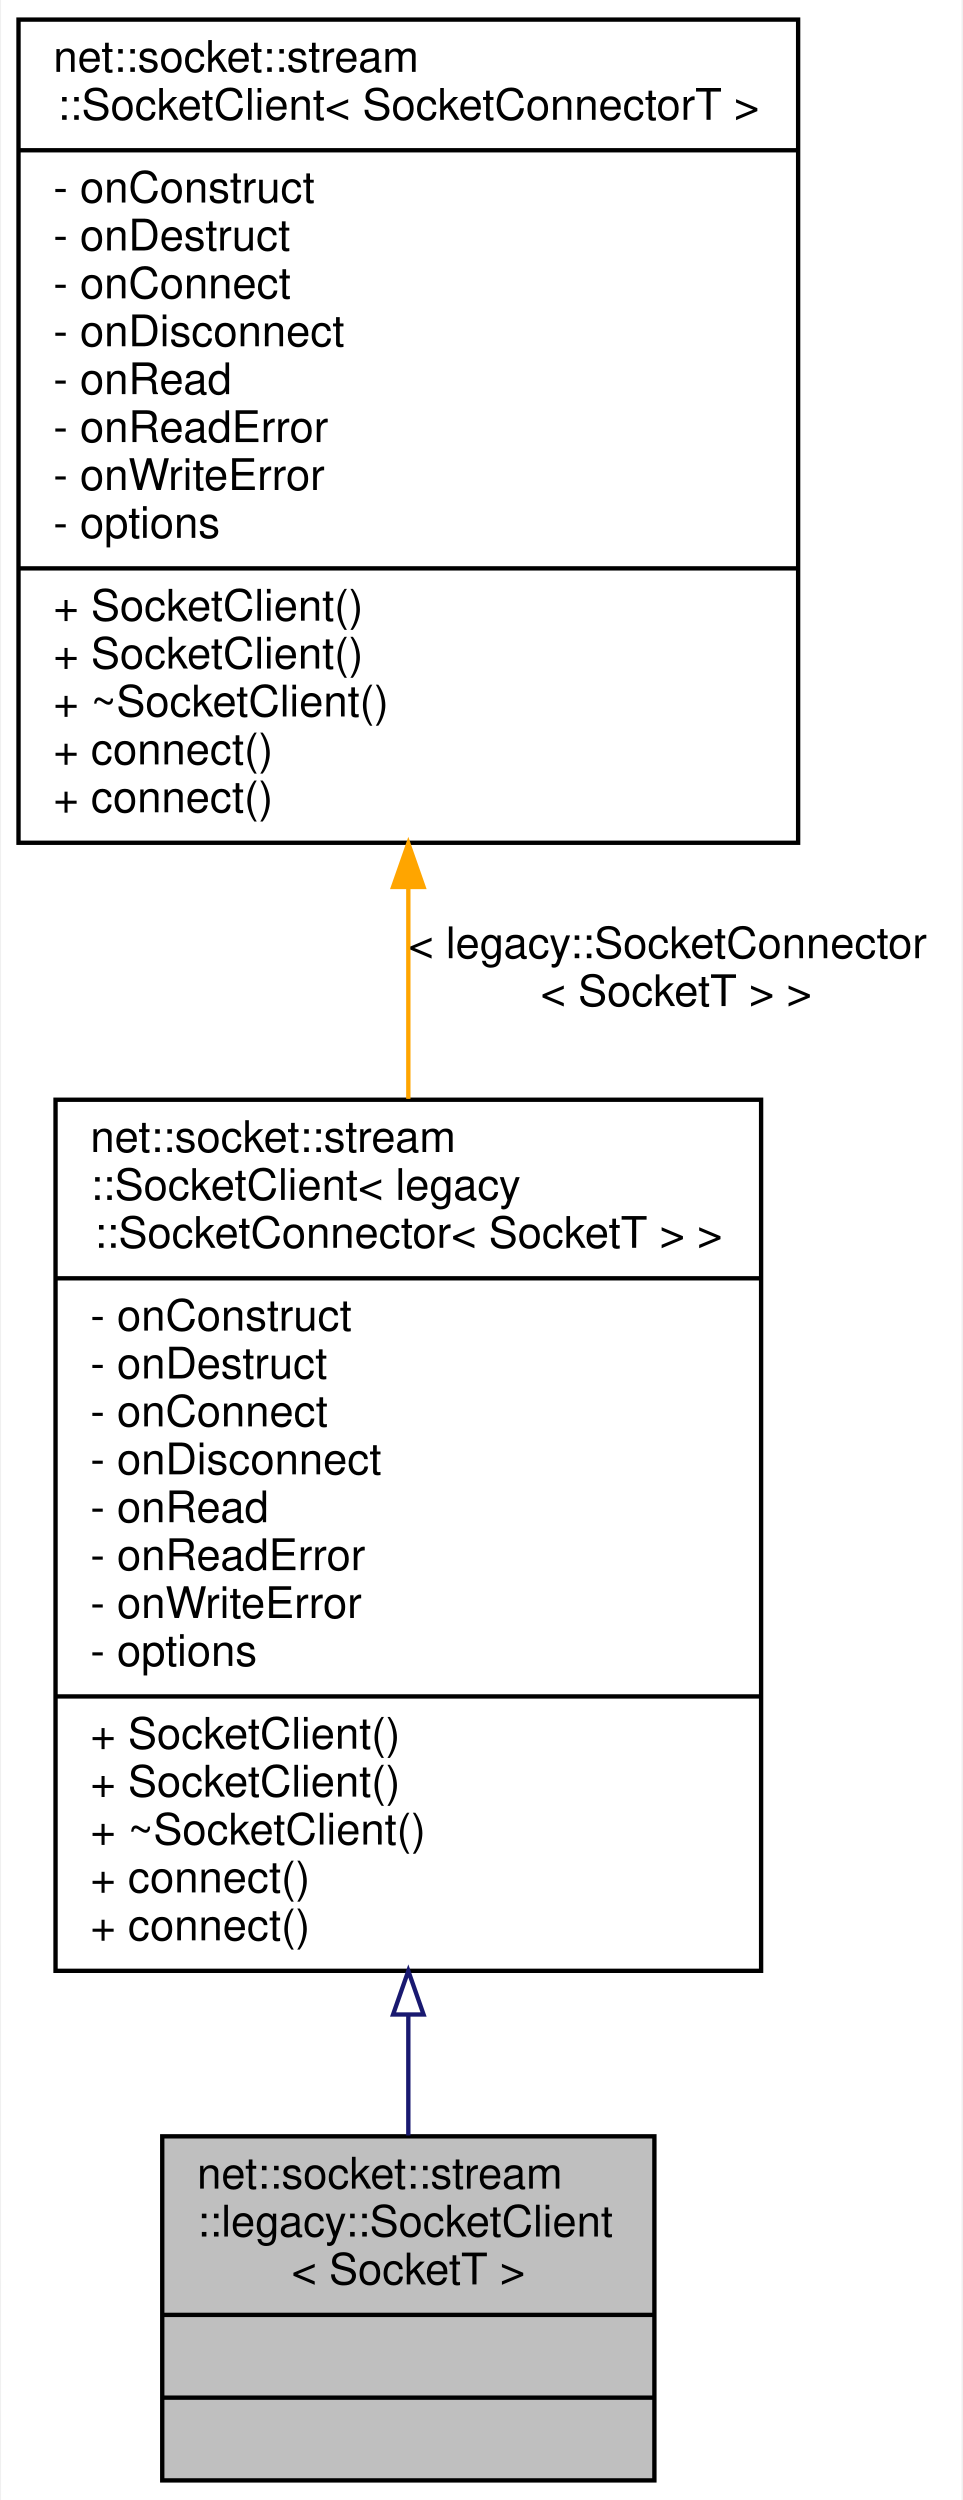
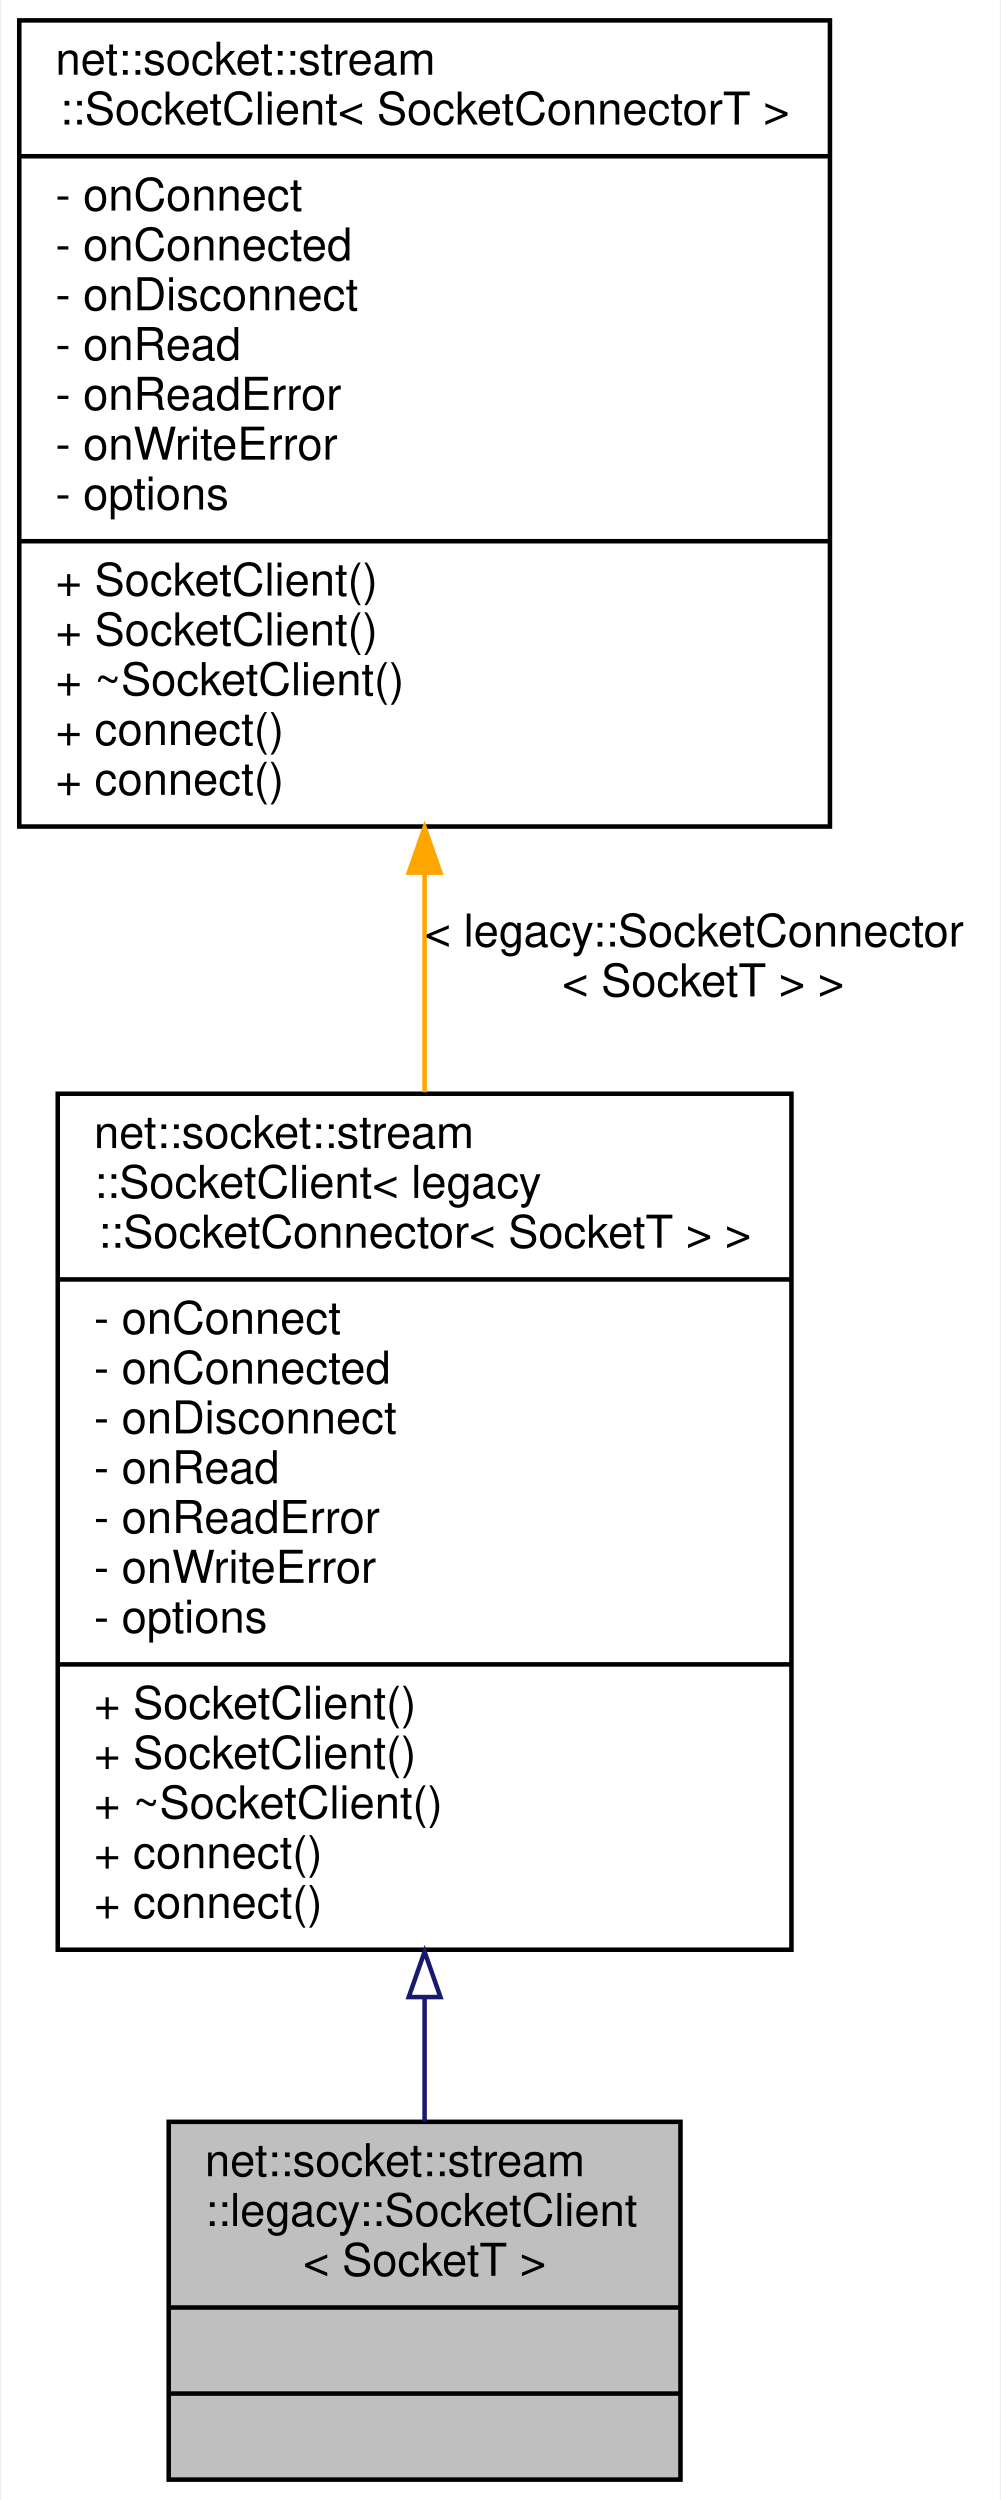
- <svg xmlns="http://www.w3.org/2000/svg" xmlns:xlink="http://www.w3.org/1999/xlink" width="221pt" height="574pt" viewBox="0.00 0.00 220.50 574.00">
-   <g id="graph0" class="graph" transform="scale(1 1) rotate(0) translate(4 570)">
-     <polygon fill="white" stroke="transparent" points="-4,4 -4,-570 216.5,-570 216.5,4 -4,4" />
+ <svg xmlns="http://www.w3.org/2000/svg" xmlns:xlink="http://www.w3.org/1999/xlink" width="221pt" height="552pt" viewBox="0.00 0.00 220.50 552.00">
+   <g id="graph0" class="graph" transform="scale(1 1) rotate(0) translate(4 548)">
+     <polygon fill="white" stroke="transparent" points="-4,4 -4,-548 216.5,-548 216.5,4 -4,4" />
    <g id="node1" class="node">
      <g id="a_node1">
        <a xlink:title=" ">
          <polygon fill="#bfbfbf" stroke="black" points="33,-0.5 33,-79.5 146,-79.5 146,-0.5 33,-0.5" />
          <text text-anchor="start" x="41" y="-67.5" font-family="Helvetica,sans-Serif" font-size="10.00">net::socket::stream</text>
          <text text-anchor="start" x="41" y="-56.5" font-family="Helvetica,sans-Serif" font-size="10.00">::legacy::SocketClient</text>
          <text text-anchor="middle" x="89.5" y="-45.5" font-family="Helvetica,sans-Serif" font-size="10.00">&lt; SocketT &gt;</text>
          <polyline fill="none" stroke="black" points="33,-38.5 146,-38.5 " />
          <text text-anchor="middle" x="89.5" y="-26.5" font-family="Helvetica,sans-Serif" font-size="10.00"> </text>
          <polyline fill="none" stroke="black" points="33,-19.5 146,-19.5 " />
          <text text-anchor="middle" x="89.5" y="-7.5" font-family="Helvetica,sans-Serif" font-size="10.00"> </text>
        </a>
      </g>
    </g>
    <g id="node2" class="node">
      <g id="a_node2">
        <a xlink:href="classnet_1_1socket_1_1stream_1_1_socket_client.html" target="_top" xlink:title=" ">
-           <polygon fill="white" stroke="black" points="8.5,-117.5 8.5,-317.5 170.5,-317.5 170.5,-117.5 8.5,-117.5" />
-           <text text-anchor="start" x="16.5" y="-305.5" font-family="Helvetica,sans-Serif" font-size="10.00">net::socket::stream</text>
-           <text text-anchor="start" x="16.5" y="-294.5" font-family="Helvetica,sans-Serif" font-size="10.00">::SocketClient&lt; legacy</text>
-           <text text-anchor="middle" x="89.5" y="-283.5" font-family="Helvetica,sans-Serif" font-size="10.00">::SocketConnector&lt; SocketT &gt; &gt;</text>
-           <polyline fill="none" stroke="black" points="8.5,-276.5 170.5,-276.5 " />
-           <text text-anchor="start" x="16.5" y="-264.5" font-family="Helvetica,sans-Serif" font-size="10.00">- onConstruct</text>
-           <text text-anchor="start" x="16.5" y="-253.5" font-family="Helvetica,sans-Serif" font-size="10.00">- onDestruct</text>
-           <text text-anchor="start" x="16.5" y="-242.5" font-family="Helvetica,sans-Serif" font-size="10.00">- onConnect</text>
+           <polygon fill="white" stroke="black" points="8.5,-117.5 8.5,-306.5 170.5,-306.5 170.5,-117.5 8.5,-117.5" />
+           <text text-anchor="start" x="16.5" y="-294.5" font-family="Helvetica,sans-Serif" font-size="10.00">net::socket::stream</text>
+           <text text-anchor="start" x="16.5" y="-283.5" font-family="Helvetica,sans-Serif" font-size="10.00">::SocketClient&lt; legacy</text>
+           <text text-anchor="middle" x="89.5" y="-272.5" font-family="Helvetica,sans-Serif" font-size="10.00">::SocketConnector&lt; SocketT &gt; &gt;</text>
+           <polyline fill="none" stroke="black" points="8.5,-265.5 170.5,-265.5 " />
+           <text text-anchor="start" x="16.5" y="-253.5" font-family="Helvetica,sans-Serif" font-size="10.00">- onConnect</text>
+           <text text-anchor="start" x="16.5" y="-242.5" font-family="Helvetica,sans-Serif" font-size="10.00">- onConnected</text>
          <text text-anchor="start" x="16.5" y="-231.5" font-family="Helvetica,sans-Serif" font-size="10.00">- onDisconnect</text>
          <text text-anchor="start" x="16.5" y="-220.5" font-family="Helvetica,sans-Serif" font-size="10.00">- onRead</text>
          <text text-anchor="start" x="16.5" y="-209.5" font-family="Helvetica,sans-Serif" font-size="10.00">- onReadError</text>
          <text text-anchor="start" x="16.5" y="-198.5" font-family="Helvetica,sans-Serif" font-size="10.00">- onWriteError</text>
          <text text-anchor="start" x="16.5" y="-187.5" font-family="Helvetica,sans-Serif" font-size="10.00">- options</text>
          <polyline fill="none" stroke="black" points="8.5,-180.5 170.5,-180.5 " />
          <text text-anchor="start" x="16.5" y="-168.5" font-family="Helvetica,sans-Serif" font-size="10.00">+ SocketClient()</text>
          <text text-anchor="start" x="16.5" y="-157.5" font-family="Helvetica,sans-Serif" font-size="10.00">+ SocketClient()</text>
          <text text-anchor="start" x="16.5" y="-146.5" font-family="Helvetica,sans-Serif" font-size="10.00">+ ~SocketClient()</text>
          <text text-anchor="start" x="16.5" y="-135.5" font-family="Helvetica,sans-Serif" font-size="10.00">+ connect()</text>
          <text text-anchor="start" x="16.5" y="-124.5" font-family="Helvetica,sans-Serif" font-size="10.00">+ connect()</text>
        </a>
      </g>
    </g>
    <g id="edge1" class="edge">
-       <path fill="none" stroke="midnightblue" d="M89.5,-107.22C89.5,-97.49 89.5,-88.14 89.5,-79.68" />
-       <polygon fill="none" stroke="midnightblue" points="86,-107.47 89.5,-117.47 93,-107.47 86,-107.47" />
+       <path fill="none" stroke="midnightblue" d="M89.5,-106.91C89.5,-97.29 89.5,-88 89.5,-79.6" />
+       <polygon fill="none" stroke="midnightblue" points="86,-107.05 89.5,-117.05 93,-107.05 86,-107.05" />
    </g>
    <g id="node3" class="node">
      <g id="a_node3">
        <a xlink:href="classnet_1_1socket_1_1stream_1_1_socket_client.html" target="_top" xlink:title=" ">
-           <polygon fill="white" stroke="black" points="0,-376.5 0,-565.5 179,-565.5 179,-376.5 0,-376.5" />
-           <text text-anchor="start" x="8" y="-553.5" font-family="Helvetica,sans-Serif" font-size="10.00">net::socket::stream</text>
-           <text text-anchor="middle" x="89.5" y="-542.5" font-family="Helvetica,sans-Serif" font-size="10.00">::SocketClient&lt; SocketConnectorT &gt;</text>
-           <polyline fill="none" stroke="black" points="0,-535.5 179,-535.5 " />
-           <text text-anchor="start" x="8" y="-523.5" font-family="Helvetica,sans-Serif" font-size="10.00">- onConstruct</text>
-           <text text-anchor="start" x="8" y="-512.5" font-family="Helvetica,sans-Serif" font-size="10.00">- onDestruct</text>
+           <polygon fill="white" stroke="black" points="0,-365.5 0,-543.5 179,-543.5 179,-365.5 0,-365.5" />
+           <text text-anchor="start" x="8" y="-531.5" font-family="Helvetica,sans-Serif" font-size="10.00">net::socket::stream</text>
+           <text text-anchor="middle" x="89.5" y="-520.5" font-family="Helvetica,sans-Serif" font-size="10.00">::SocketClient&lt; SocketConnectorT &gt;</text>
+           <polyline fill="none" stroke="black" points="0,-513.5 179,-513.5 " />
          <text text-anchor="start" x="8" y="-501.5" font-family="Helvetica,sans-Serif" font-size="10.00">- onConnect</text>
-           <text text-anchor="start" x="8" y="-490.5" font-family="Helvetica,sans-Serif" font-size="10.00">- onDisconnect</text>
-           <text text-anchor="start" x="8" y="-479.5" font-family="Helvetica,sans-Serif" font-size="10.00">- onRead</text>
-           <text text-anchor="start" x="8" y="-468.5" font-family="Helvetica,sans-Serif" font-size="10.00">- onReadError</text>
-           <text text-anchor="start" x="8" y="-457.5" font-family="Helvetica,sans-Serif" font-size="10.00">- onWriteError</text>
-           <text text-anchor="start" x="8" y="-446.5" font-family="Helvetica,sans-Serif" font-size="10.00">- options</text>
-           <polyline fill="none" stroke="black" points="0,-439.5 179,-439.5 " />
-           <text text-anchor="start" x="8" y="-427.5" font-family="Helvetica,sans-Serif" font-size="10.00">+ SocketClient()</text>
+           <text text-anchor="start" x="8" y="-490.5" font-family="Helvetica,sans-Serif" font-size="10.00">- onConnected</text>
+           <text text-anchor="start" x="8" y="-479.5" font-family="Helvetica,sans-Serif" font-size="10.00">- onDisconnect</text>
+           <text text-anchor="start" x="8" y="-468.5" font-family="Helvetica,sans-Serif" font-size="10.00">- onRead</text>
+           <text text-anchor="start" x="8" y="-457.5" font-family="Helvetica,sans-Serif" font-size="10.00">- onReadError</text>
+           <text text-anchor="start" x="8" y="-446.5" font-family="Helvetica,sans-Serif" font-size="10.00">- onWriteError</text>
+           <text text-anchor="start" x="8" y="-435.5" font-family="Helvetica,sans-Serif" font-size="10.00">- options</text>
+           <polyline fill="none" stroke="black" points="0,-428.5 179,-428.5 " />
          <text text-anchor="start" x="8" y="-416.5" font-family="Helvetica,sans-Serif" font-size="10.00">+ SocketClient()</text>
-           <text text-anchor="start" x="8" y="-405.5" font-family="Helvetica,sans-Serif" font-size="10.00">+ ~SocketClient()</text>
-           <text text-anchor="start" x="8" y="-394.5" font-family="Helvetica,sans-Serif" font-size="10.00">+ connect()</text>
+           <text text-anchor="start" x="8" y="-405.5" font-family="Helvetica,sans-Serif" font-size="10.00">+ SocketClient()</text>
+           <text text-anchor="start" x="8" y="-394.5" font-family="Helvetica,sans-Serif" font-size="10.00">+ ~SocketClient()</text>
          <text text-anchor="start" x="8" y="-383.5" font-family="Helvetica,sans-Serif" font-size="10.00">+ connect()</text>
+           <text text-anchor="start" x="8" y="-372.5" font-family="Helvetica,sans-Serif" font-size="10.00">+ connect()</text>
        </a>
      </g>
    </g>
    <g id="edge2" class="edge">
-       <path fill="none" stroke="orange" d="M89.5,-365.95C89.5,-349.99 89.5,-333.55 89.5,-317.7" />
-       <polygon fill="orange" stroke="orange" points="86,-366.35 89.5,-376.35 93,-366.35 86,-366.35" />
-       <text text-anchor="start" x="89.5" y="-350" font-family="Helvetica,sans-Serif" font-size="10.00"> &lt; legacy::SocketConnector</text>
-       <text text-anchor="middle" x="151" y="-339" font-family="Helvetica,sans-Serif" font-size="10.00">&lt; SocketT &gt; &gt;</text>
+       <path fill="none" stroke="orange" d="M89.5,-354.95C89.5,-339.05 89.5,-322.62 89.5,-306.84" />
+       <polygon fill="orange" stroke="orange" points="86,-355.31 89.5,-365.31 93,-355.31 86,-355.31" />
+       <text text-anchor="start" x="89.5" y="-339" font-family="Helvetica,sans-Serif" font-size="10.00"> &lt; legacy::SocketConnector</text>
+       <text text-anchor="middle" x="151" y="-328" font-family="Helvetica,sans-Serif" font-size="10.00">&lt; SocketT &gt; &gt;</text>
    </g>
  </g>
</svg>
